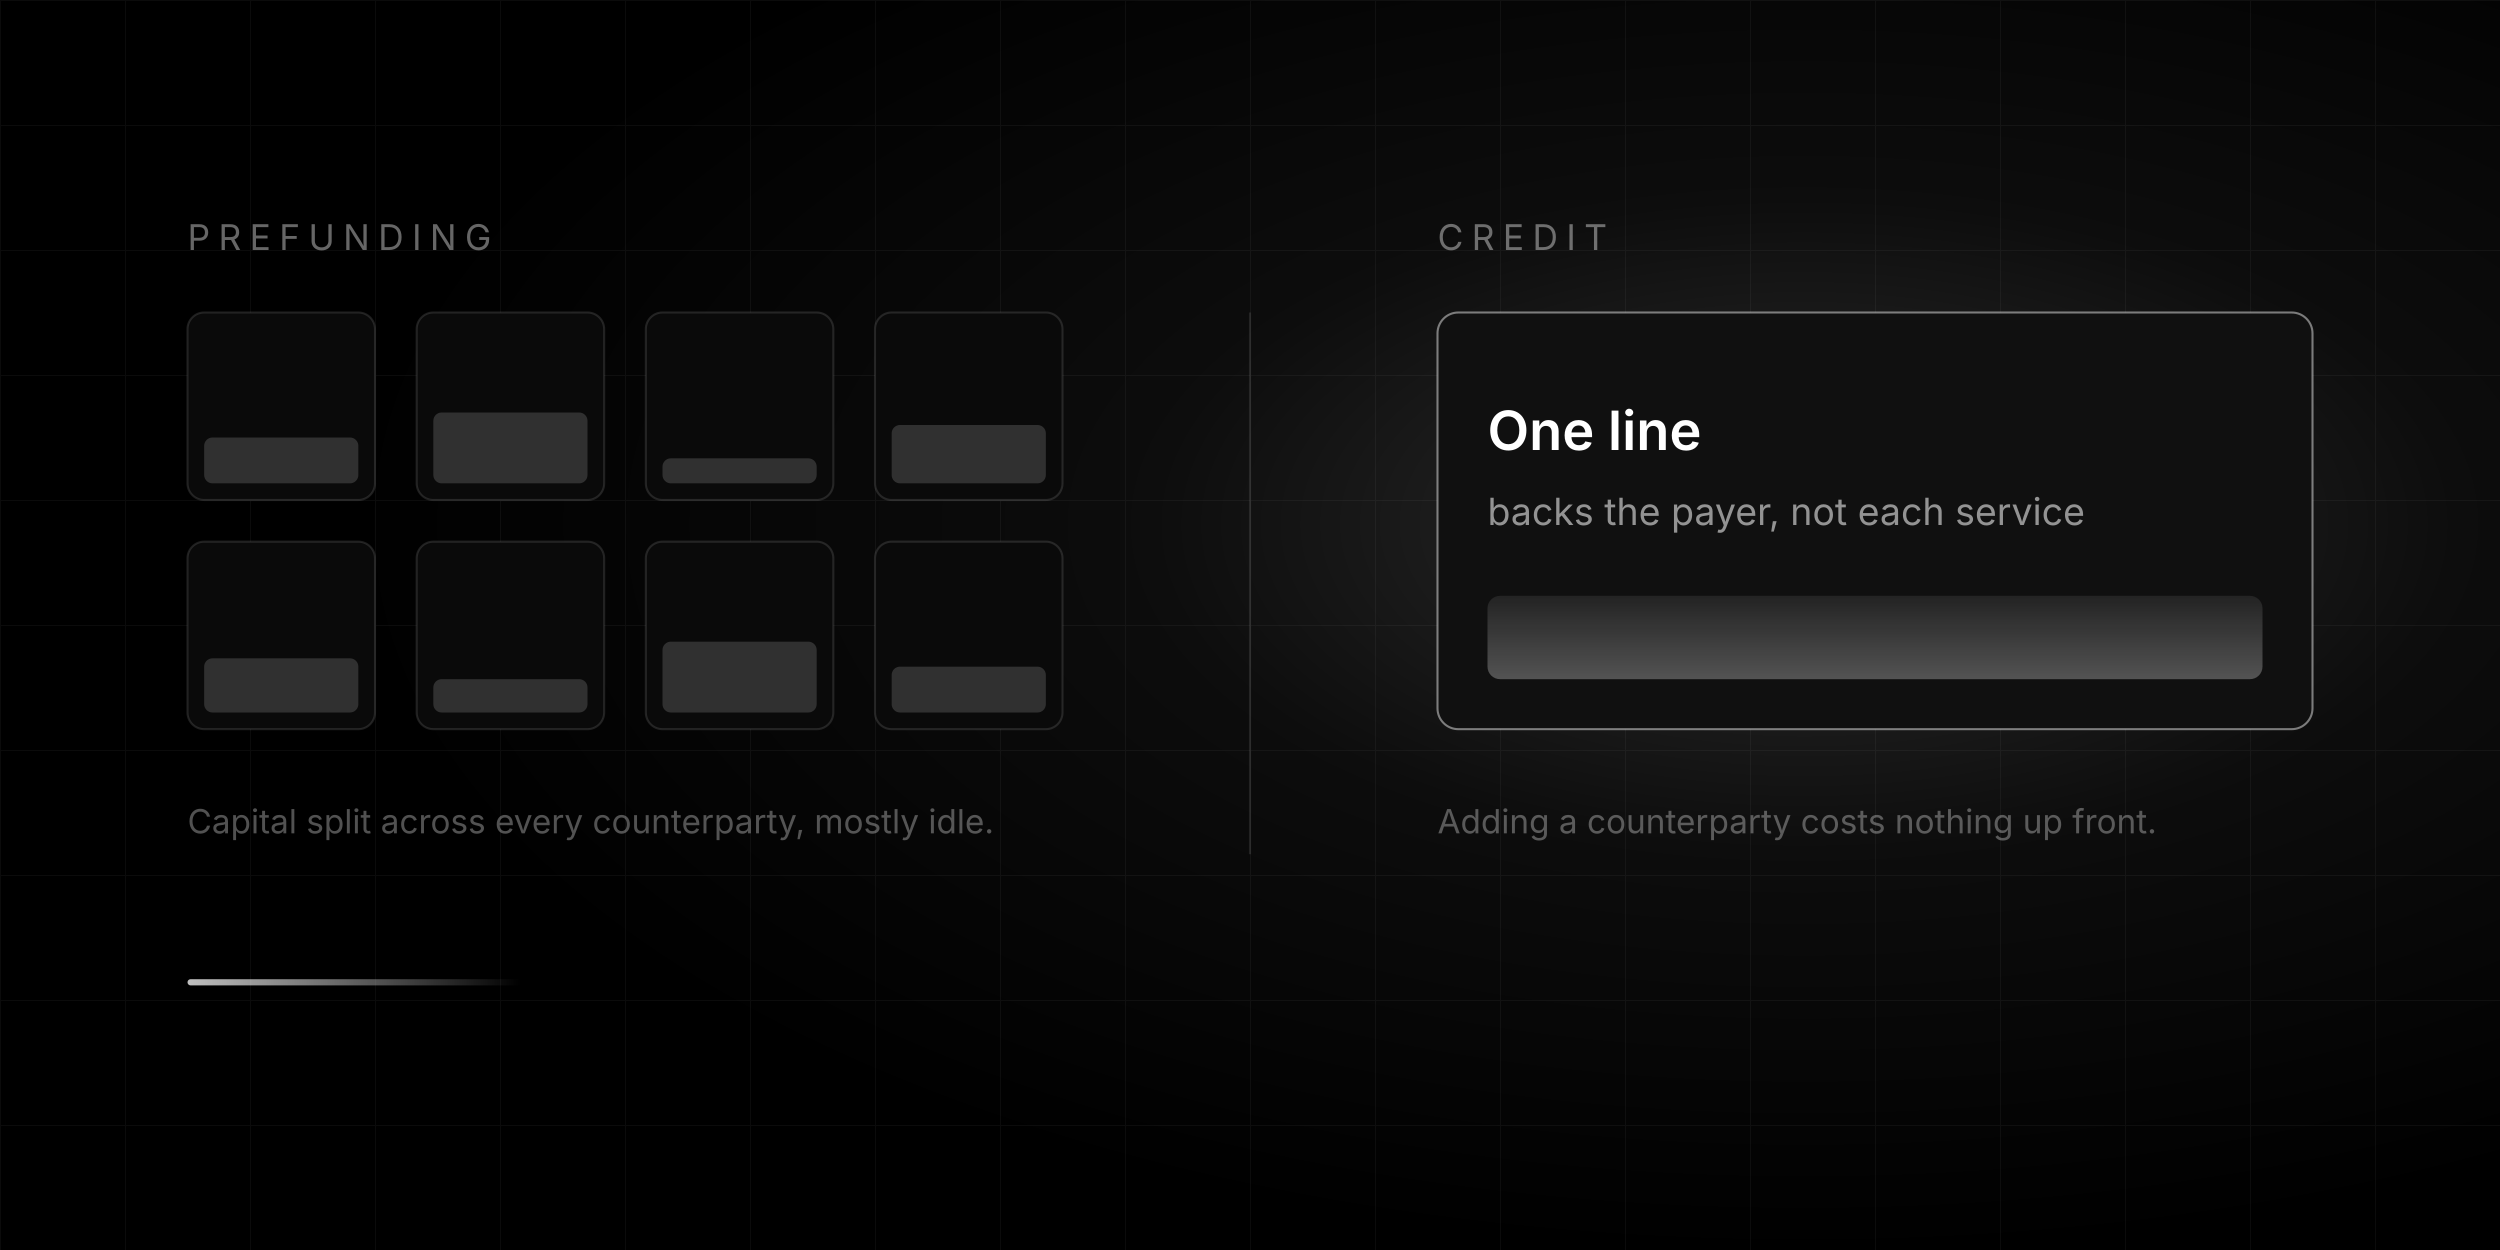
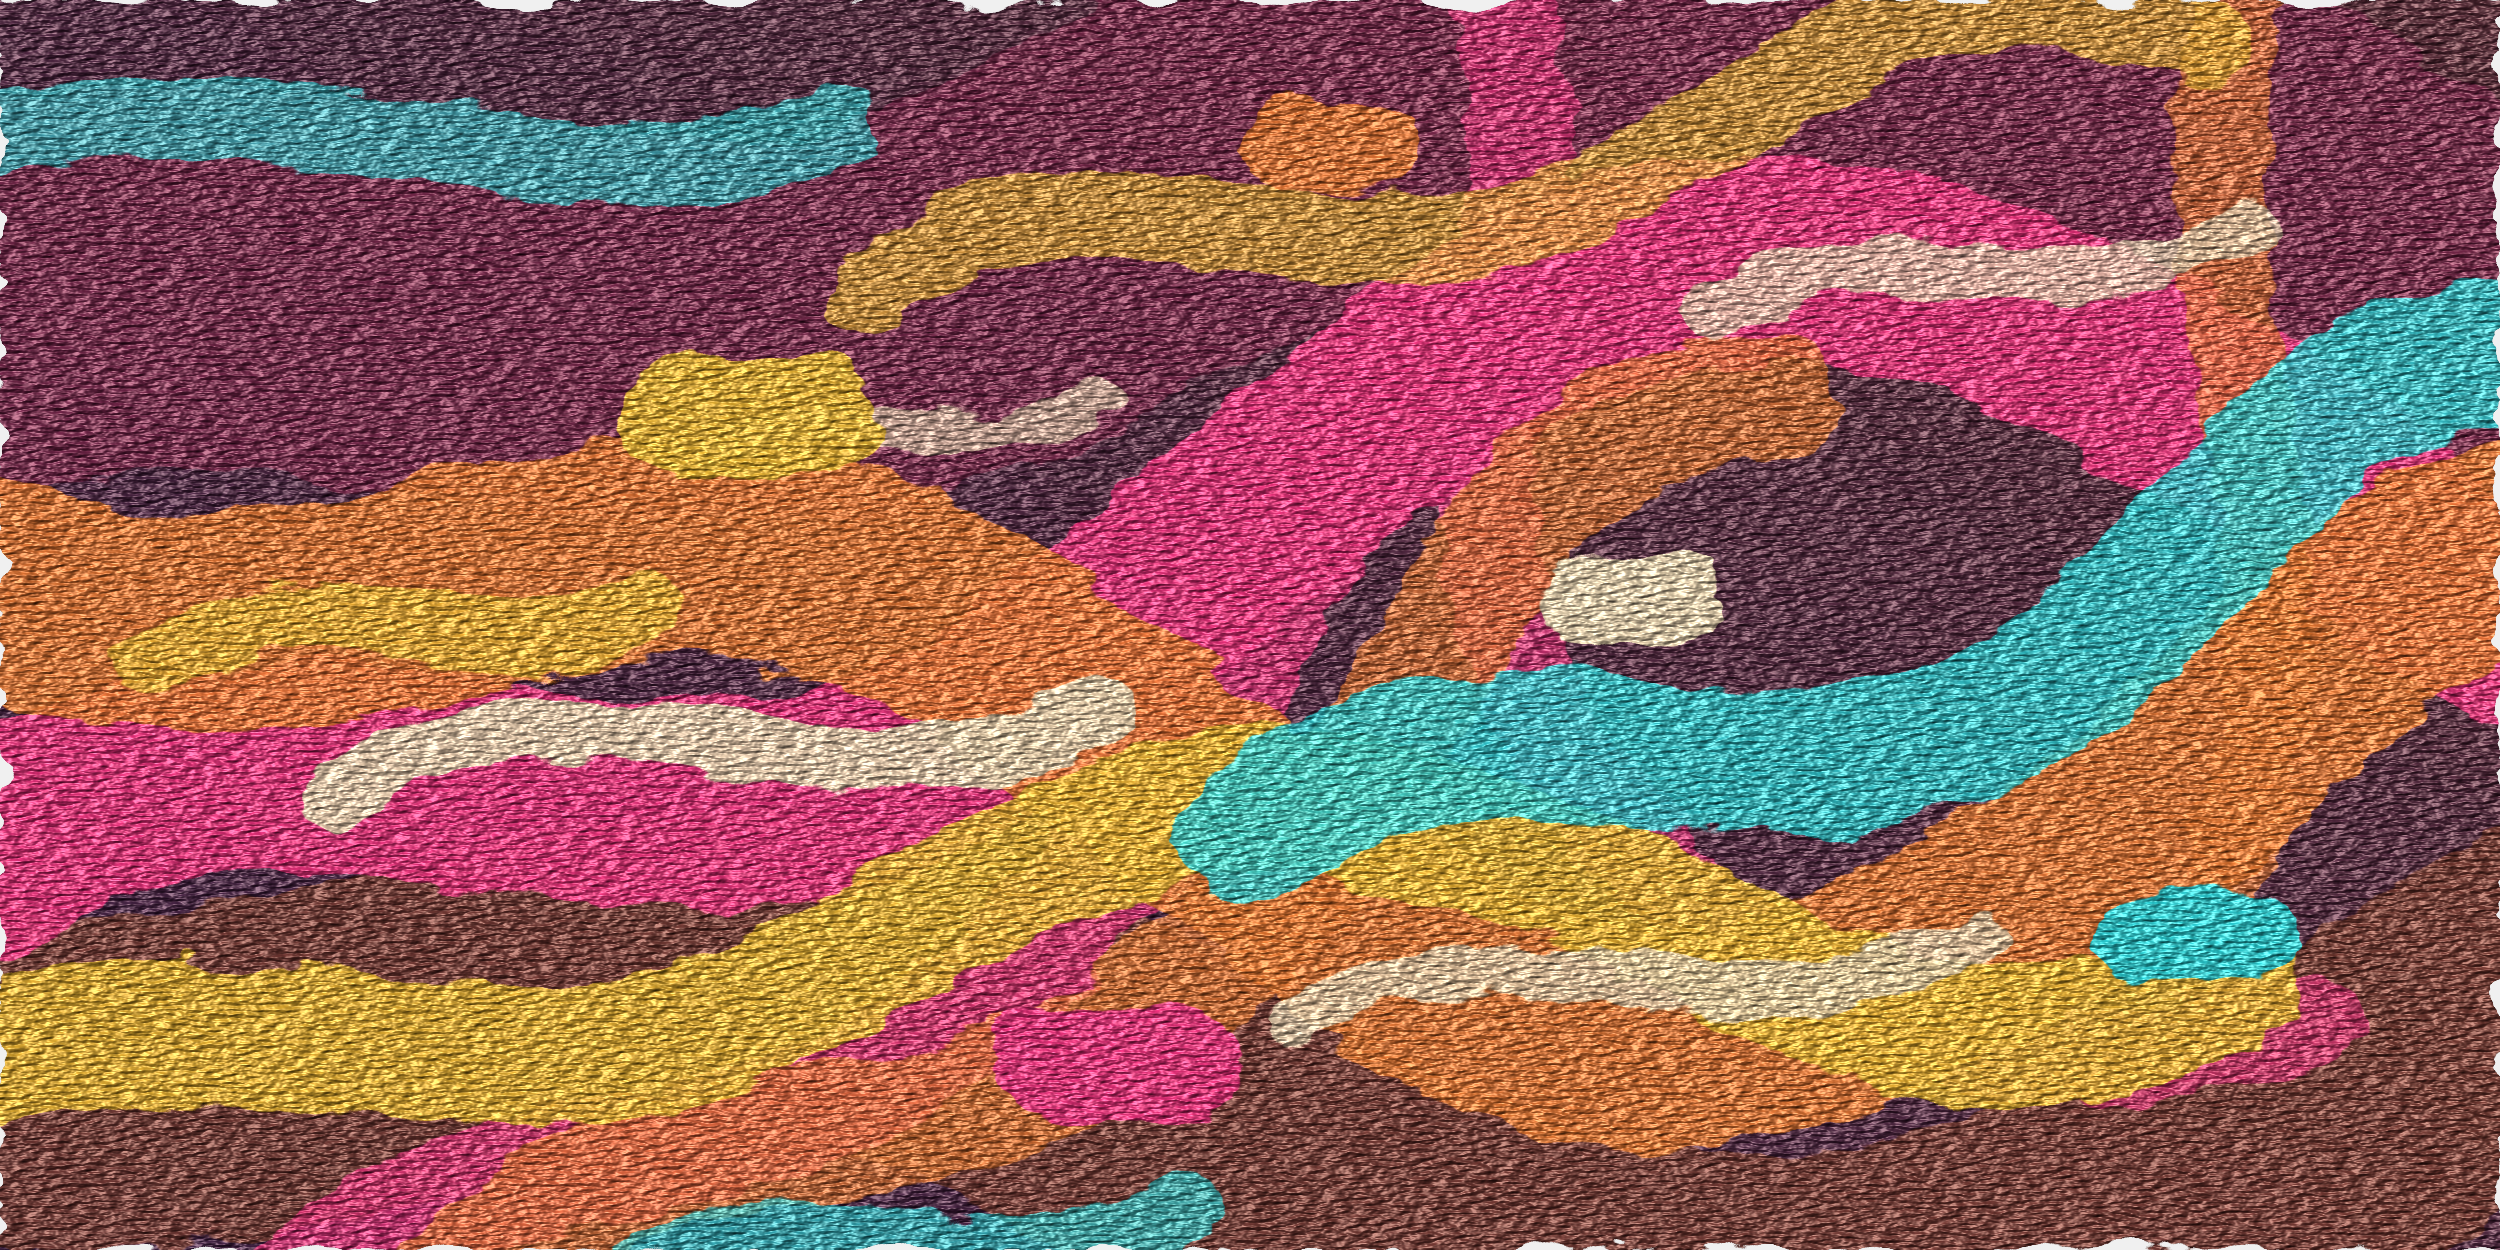
- <svg xmlns="http://www.w3.org/2000/svg" viewBox="0 0 1200 600" width="1200" height="600" role="img" aria-label="Many prefunded balances versus one credit line">
+ <svg xmlns="http://www.w3.org/2000/svg" viewBox="0 0 1200 600" width="1200" height="600" role="img" aria-label="Abstract impasto painting in magenta, orange, and cream">
  <defs>
-     <radialGradient id="spotCredit" cx="72%" cy="42%" r="58%">
-       <stop offset="0%" stop-color="#ffffff" stop-opacity="0.18" />
-       <stop offset="45%" stop-color="#ffffff" stop-opacity="0.05" />
-       <stop offset="100%" stop-color="#ffffff" stop-opacity="0" />
-     </radialGradient>
-     <linearGradient id="fill" x1="0" y1="1" x2="0" y2="0">
-       <stop offset="0%" stop-color="#ffffff" stop-opacity="0.28" />
-       <stop offset="100%" stop-color="#ffffff" stop-opacity="0.08" />
+     <linearGradient id="groundCredit" x1="0" y1="1" x2="1" y2="0">
+       <stop offset="0%" stop-color="#4a2b52" />
+       <stop offset="48%" stop-color="#5f3450" />
+       <stop offset="100%" stop-color="#6e3c46" />
    </linearGradient>
-     <linearGradient id="ruleCredit" x1="0" y1="0" x2="1" y2="0">
-       <stop offset="0%" stop-color="#ffffff" stop-opacity="0.75" />
-       <stop offset="100%" stop-color="#ffffff" stop-opacity="0" />
-     </linearGradient>
-     <pattern id="gridCredit" width="60" height="60" patternUnits="userSpaceOnUse">
-       <path d="M60 0H0V60" fill="none" stroke="#ffffff" stroke-opacity="0.045" stroke-width="1" />
-     </pattern>
+     <filter id="impastoCredit" x="-4%" y="-4%" width="108%" height="108%" color-interpolation-filters="sRGB">
+       <feTurbulence type="fractalNoise" baseFrequency="0.022 0.05" numOctaves="4" seed="21" result="warp" />
+       <feDisplacementMap in="SourceGraphic" in2="warp" scale="19" xChannelSelector="R" yChannelSelector="G" result="paint" />
+       <feTurbulence type="fractalNoise" baseFrequency="0.13 0.48" numOctaves="3" seed="34" result="tooth" />
+       <feDiffuseLighting in="tooth" surfaceScale="1.8" diffuseConstant="1" lighting-color="#ffffff" result="shade">
+         <feDistantLight azimuth="212" elevation="44" />
+       </feDiffuseLighting>
+       <feSpecularLighting in="tooth" surfaceScale="2.5" specularConstant="0.8" specularExponent="24" lighting-color="#fff2e0" result="gloss">
+         <feDistantLight azimuth="212" elevation="60" />
+       </feSpecularLighting>
+       <feComposite in="shade" in2="paint" operator="arithmetic" k1="1.1" k2="0" k3="0" k4="-0.04" result="modelled" />
+       <feComposite in="gloss" in2="modelled" operator="in" result="crests" />
+       <feComposite in="crests" in2="modelled" operator="arithmetic" k1="0" k2="0.5" k3="1" k4="0" result="lit" />
+       <feComposite in="lit" in2="paint" operator="in" />
+     </filter>
  </defs>
-   <rect width="1200" height="600" fill="#000000" />
-   <rect width="1200" height="600" fill="url(#gridCredit)" />
-   <rect width="1200" height="600" fill="url(#spotCredit)" />
-   <g font-family="Inter, ui-sans-serif, system-ui, sans-serif">
-     <text x="90" y="120" fill="#ffffff" fill-opacity="0.4" font-size="17" letter-spacing="4">PREFUNDING</text>
-     <g fill="#0a0a0a" stroke="#ffffff" stroke-opacity="0.12">
-       <rect x="90" y="150" width="90" height="90" rx="8" />
-       <rect x="200" y="150" width="90" height="90" rx="8" />
-       <rect x="310" y="150" width="90" height="90" rx="8" />
-       <rect x="420" y="150" width="90" height="90" rx="8" />
-       <rect x="90" y="260" width="90" height="90" rx="8" />
-       <rect x="200" y="260" width="90" height="90" rx="8" />
-       <rect x="310" y="260" width="90" height="90" rx="8" />
-       <rect x="420" y="260" width="90" height="90" rx="8" />
+   <g filter="url(#impastoCredit)">
+     <rect x="-90" y="-90" width="1380" height="780" fill="url(#groundCredit)" />
+     <g fill="none" stroke-linecap="round" stroke-linejoin="round">
+       <path d="M-90 180C120 60 300 220 480 130s330-190 540-80 230 190 340 150" stroke="#8a3358" stroke-width="185" opacity="0.85" />
+       <path d="M-90 490C120 590 300 400 490 500s320 190 530 90 230-170 340-140" stroke="#96503a" stroke-width="160" opacity="0.7" />
+       <path d="M-40 430C150 280 320 470 500 330S770 60 990 160s160 170 290 120" stroke="#ff3d8b" stroke-width="100" opacity="0.95" />
+       <path d="M100 660C250 500 340 610 490 460s120-280 280-350" stroke="#ff3d8b" stroke-width="60" opacity="0.8" />
+       <path d="M700 -60C780 100 660 220 750 360s230 170 360 130" stroke="#ff3d8b" stroke-width="46" opacity="0.7" />
+       <path d="M-60 250C130 380 260 200 440 290s260 280 470 180 200-240 380-200" stroke="#ff8a3d" stroke-width="106" opacity="0.9" />
+       <path d="M200 640C330 490 420 600 570 470s110-260 280-280" stroke="#ff8a3d" stroke-width="64" opacity="0.75" />
+       <path d="M1090 -50C1020 130 1130 250 1070 410" stroke="#ff8a3d" stroke-width="44" opacity="0.7" />
+       <path d="M-60 530C110 440 230 560 390 470s200-110 340-60 190 130 340 60" stroke="#ffc93d" stroke-width="68" opacity="0.92" />
+       <path d="M420 140C530 50 640 160 770 90s150-110 290-70" stroke="#ffc93d" stroke-width="42" opacity="0.7" />
+       <path d="M70 320C160 260 220 340 310 290" stroke="#ffc93d" stroke-width="34" opacity="0.8" />
+       <path d="M600 400C730 300 850 420 980 330s110-170 260-160" stroke="#35e0e6" stroke-width="70" opacity="0.88" />
+       <path d="M-40 80C110 10 250 120 400 60" stroke="#35e0e6" stroke-width="40" opacity="0.7" />
+       <path d="M280 630C380 550 460 640 570 580" stroke="#35e0e6" stroke-width="36" opacity="0.75" />
+       <path d="M160 380C290 300 400 410 530 340" stroke="#ffe9c4" stroke-width="30" opacity="0.95" />
+       <path d="M620 490C730 430 830 510 950 450" stroke="#ffe9c4" stroke-width="24" opacity="0.85" />
+       <path d="M820 150C890 100 980 160 1080 110" stroke="#ffe9c4" stroke-width="26" opacity="0.8" />
+       <path d="M340 220C400 180 460 230 530 190" stroke="#ffe9c4" stroke-width="18" opacity="0.7" />
+       <path d="M330 200h60" stroke="#ffc93d" stroke-width="60" opacity="0.95" />
+       <path d="M760 290h44" stroke="#ffe9c4" stroke-width="44" />
+       <path d="M500 510h70" stroke="#ff3d8b" stroke-width="54" />
+       <path d="M1030 450h50" stroke="#35e0e6" stroke-width="46" />
+       <path d="M620 70h40" stroke="#ff8a3d" stroke-width="42" opacity="0.9" />
    </g>
-     <g fill="#ffffff" fill-opacity="0.16">
-       <rect x="98" y="210" width="74" height="22" rx="4" />
-       <rect x="208" y="198" width="74" height="34" rx="4" />
-       <rect x="318" y="220" width="74" height="12" rx="4" />
-       <rect x="428" y="204" width="74" height="28" rx="4" />
-       <rect x="98" y="316" width="74" height="26" rx="4" />
-       <rect x="208" y="326" width="74" height="16" rx="4" />
-       <rect x="318" y="308" width="74" height="34" rx="4" />
-       <rect x="428" y="320" width="74" height="22" rx="4" />
-     </g>
-     <text x="90" y="400" fill="#ffffff" fill-opacity="0.32" font-size="16">Capital split across every counterparty, mostly idle.</text>
-     <path d="M600 150v260" stroke="#ffffff" stroke-opacity="0.1" stroke-width="1" />
-     <text x="690" y="120" fill="#ffffff" fill-opacity="0.4" font-size="17" letter-spacing="4">CREDIT</text>
-     <rect x="690" y="150" width="420" height="200" rx="10" fill="#101010" stroke="#ffffff" stroke-opacity="0.45" />
-     <rect x="714" y="286" width="372" height="40" rx="6" fill="url(#fill)" />
-     <text x="714" y="216" fill="#ffffff" font-size="26" font-weight="600">One line</text>
-     <text x="714" y="252" fill="#ffffff" fill-opacity="0.55" font-size="18">backs the payer, not each service</text>
-     <text x="690" y="400" fill="#ffffff" fill-opacity="0.32" font-size="16">Adding a counterparty costs nothing up front.</text>
-     <rect x="90" y="470" width="160" height="3" rx="1.5" fill="url(#ruleCredit)" />
  </g>
</svg>
